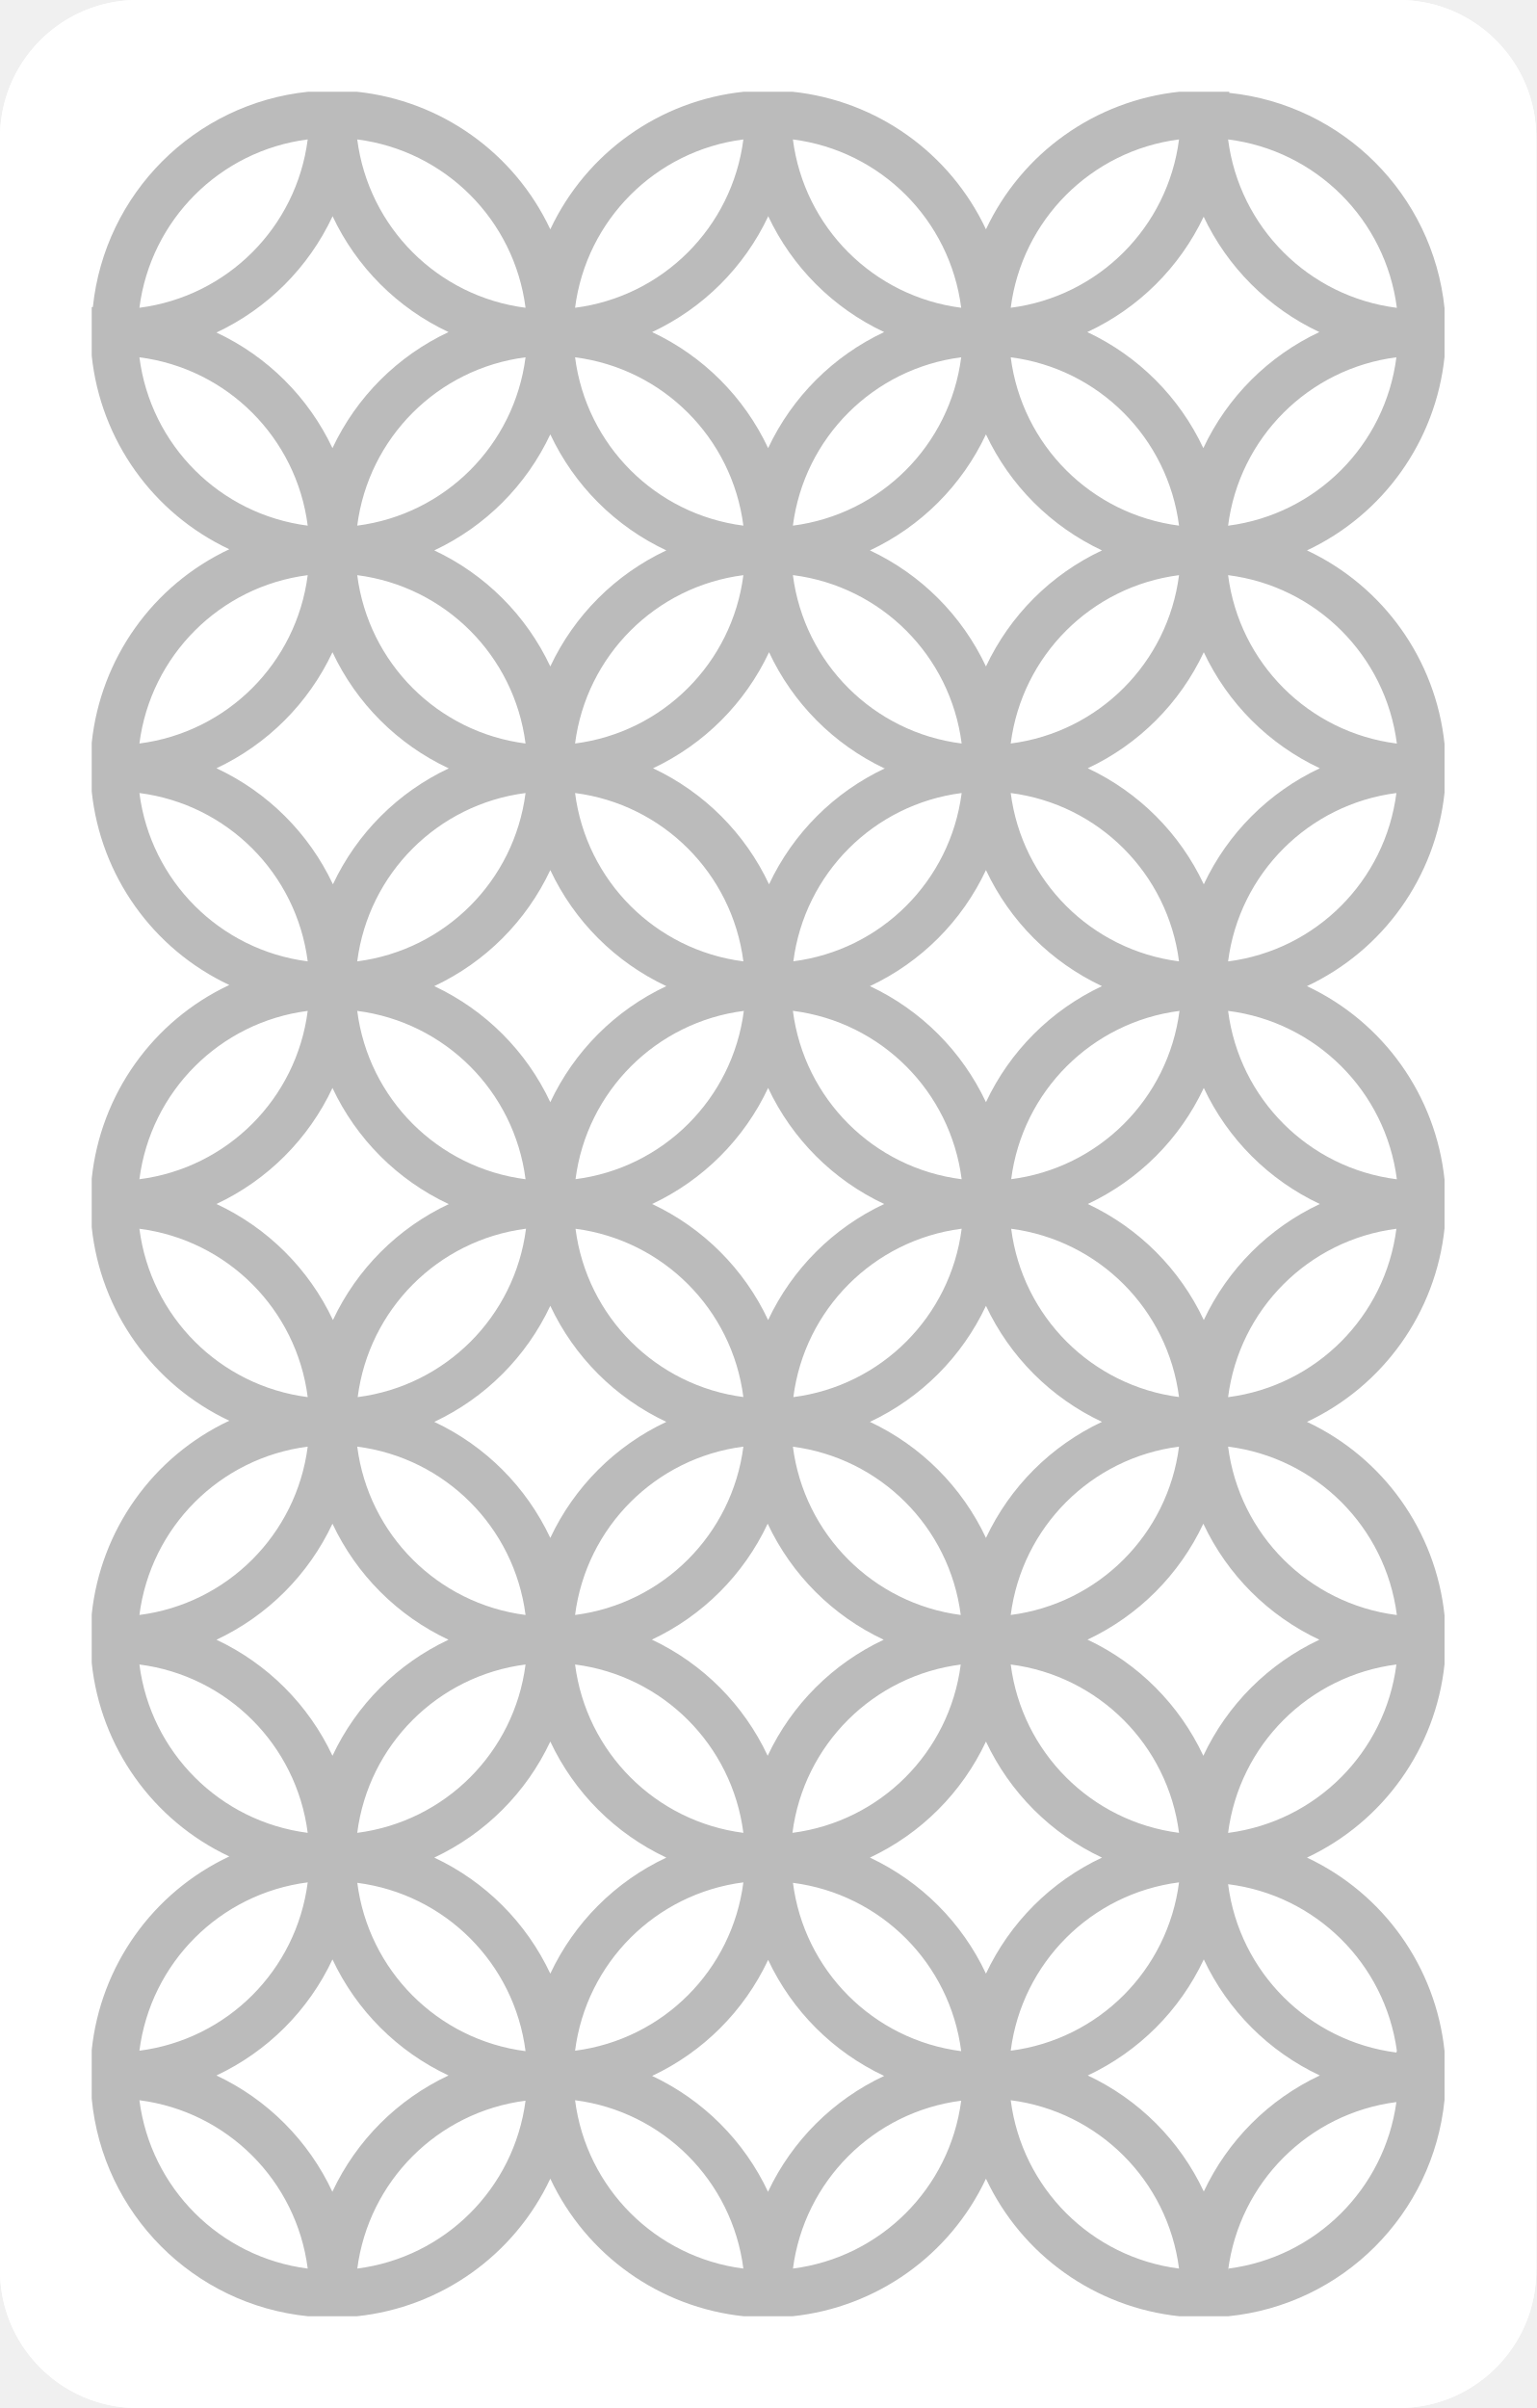
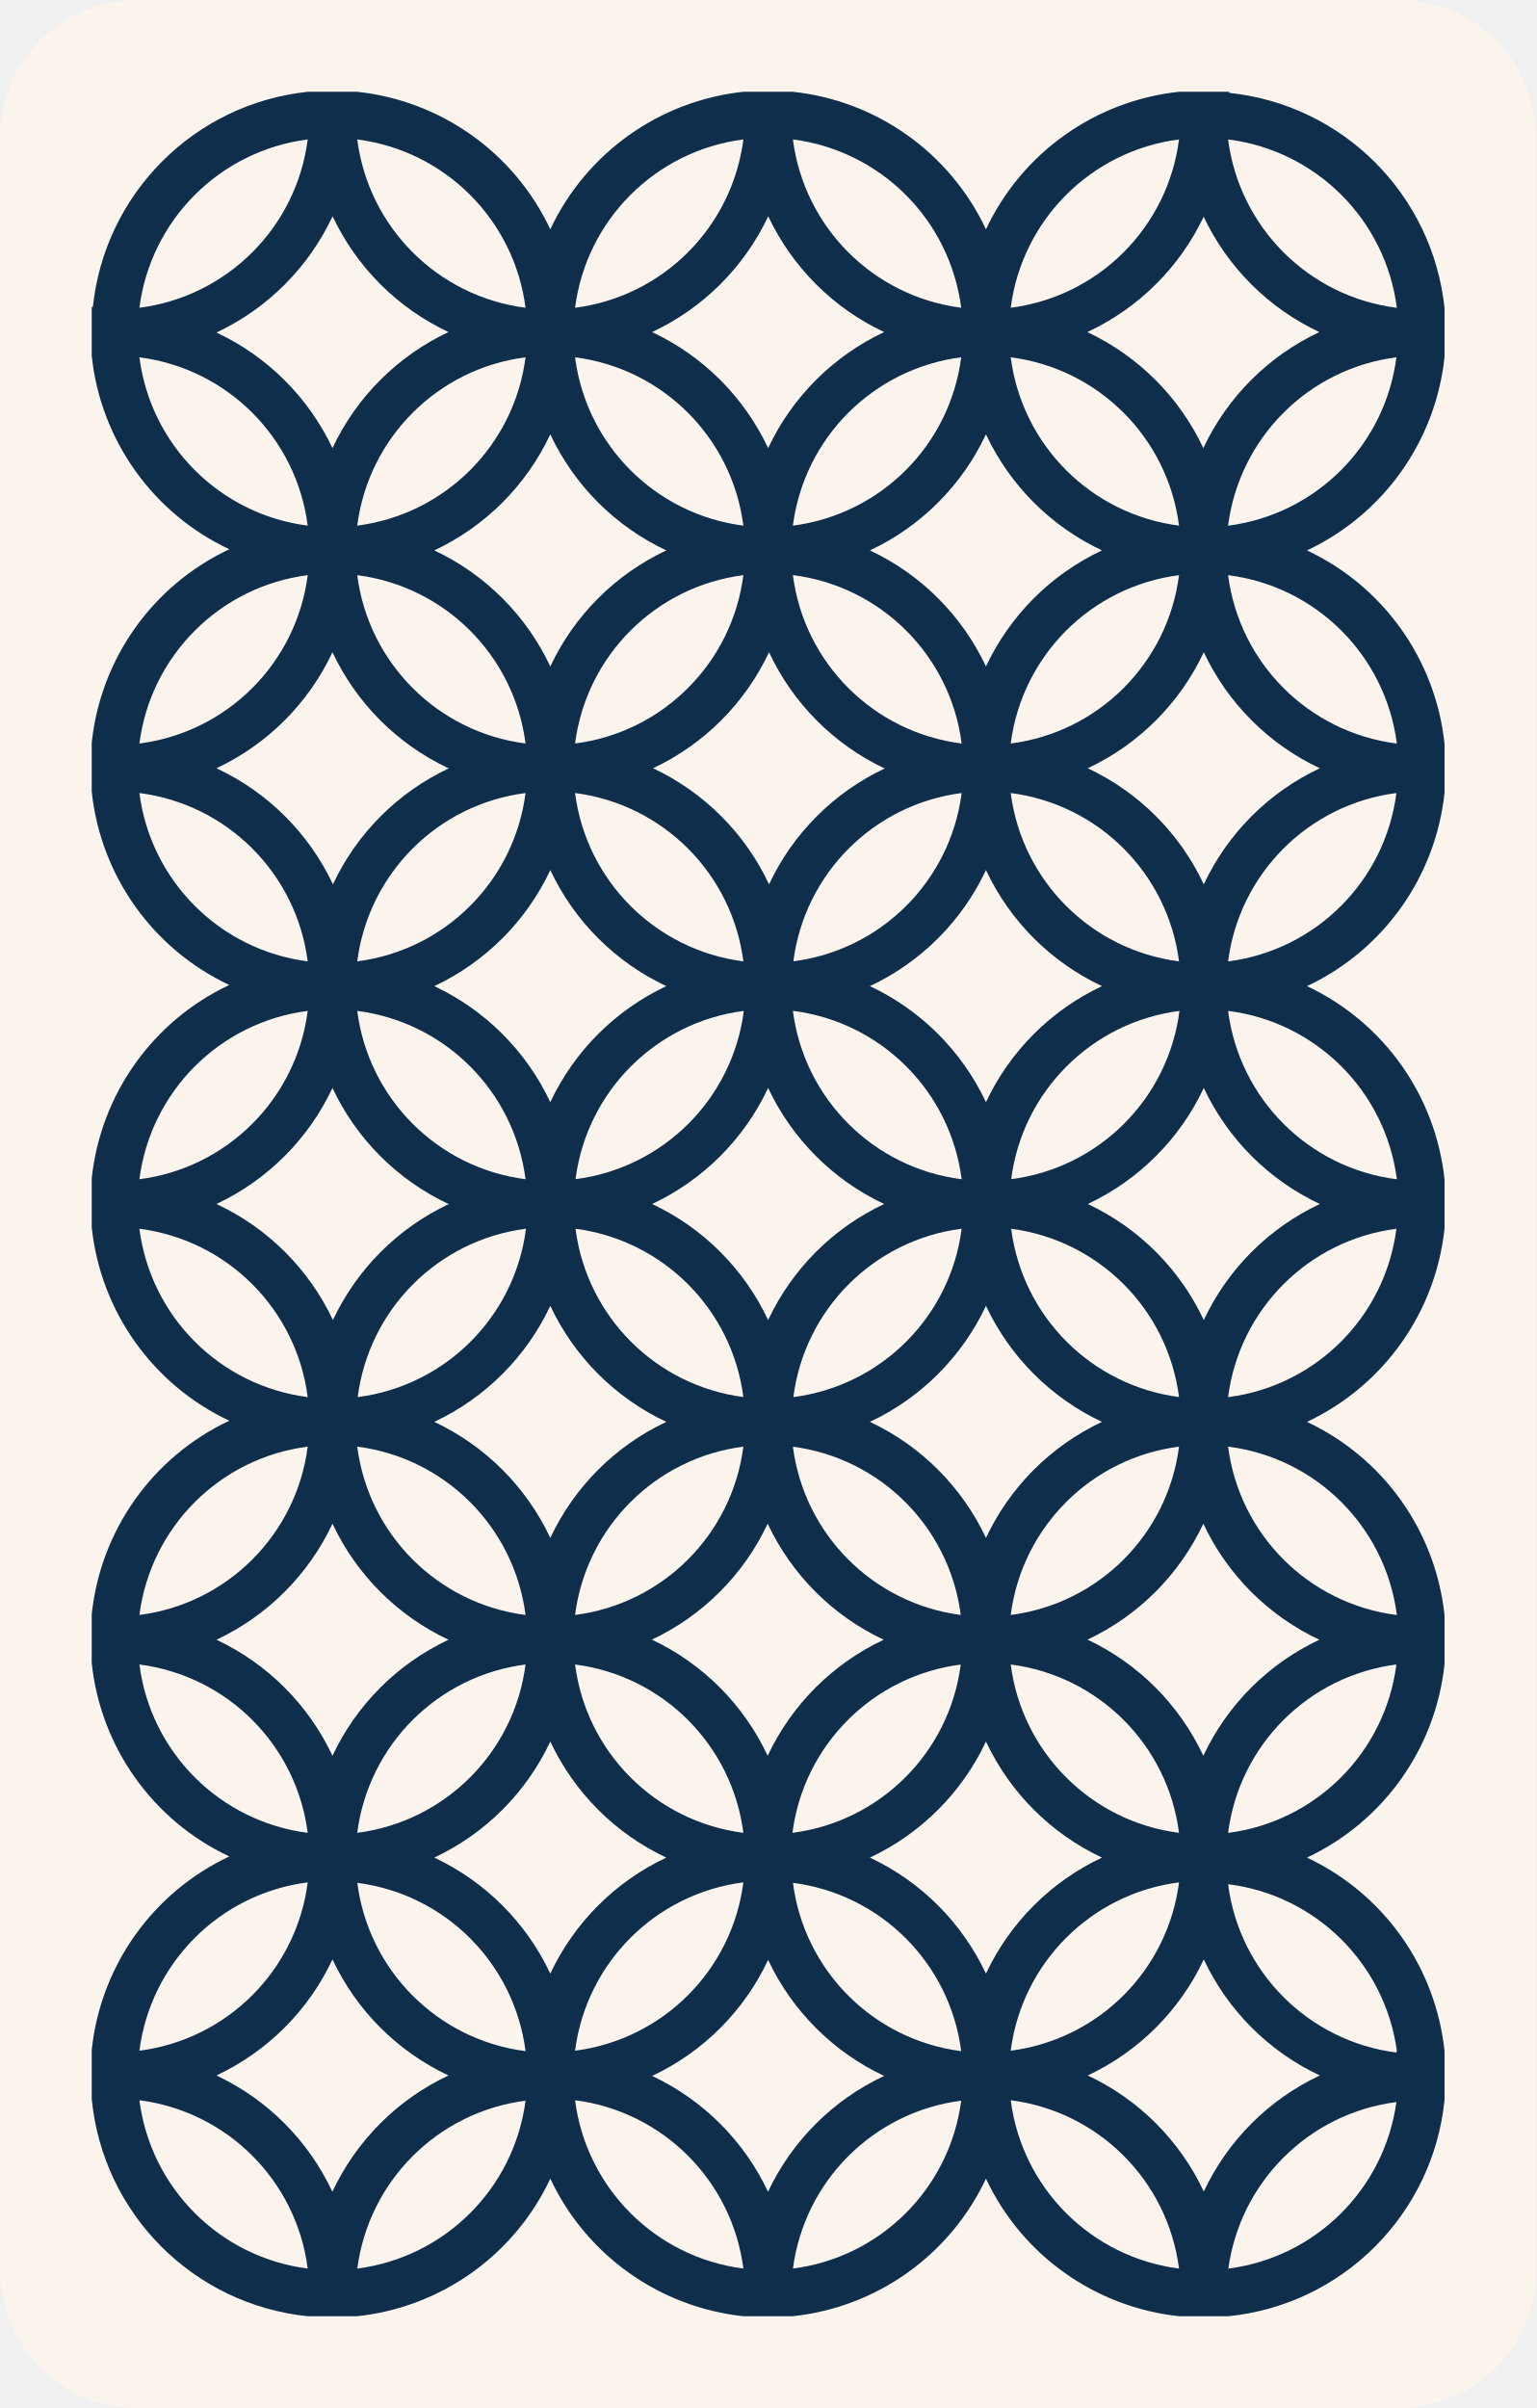
<svg xmlns="http://www.w3.org/2000/svg" id="Layer_1" data-name="Layer 1" viewBox="0 0 67 105">
  <defs>
-     <style>.cls-1{fill:#fff;}.cls-2{fill:#bbb;}</style>
+     <style>.cls-1{fill:#fbf4ec;}.cls-2{fill:#0f2e4b;}</style>
  </defs>
-   <rect class="cls-1" width="67" height="105" rx="6" />
  <path class="cls-1" d="M5.83,0H61.17A6,6,0,0,1,67,6.12V98.88A6,6,0,0,1,61.17,105H5.83A6,6,0,0,1,0,98.88V6.12A6,6,0,0,1,5.83,0Z" />
  <path class="cls-2" d="M53.56,101A10.54,10.54,0,0,0,63,91.56h0V89.44h0a10.54,10.54,0,0,0-6-8.44,10.54,10.54,0,0,0,6-8.44h0V70.44h0a10.54,10.54,0,0,0-6-8.44,10.54,10.54,0,0,0,6-8.44h0V51.44h0a10.54,10.54,0,0,0-6-8.44,10.54,10.54,0,0,0,6-8.44h0V32.44h0a10.54,10.54,0,0,0-6-8.44,10.54,10.54,0,0,0,6-8.44h0V13.44h0a10.54,10.54,0,0,0-9.39-9.39V4H51.44v0a10.54,10.54,0,0,0-8.44,6,10.54,10.54,0,0,0-8.44-6V4H32.44v0a10.54,10.54,0,0,0-8.44,6,10.54,10.54,0,0,0-8.44-6V4H13.44v0a10.54,10.54,0,0,0-9.39,9.39H4v2.12h0a10.54,10.54,0,0,0,6,8.44,10.54,10.54,0,0,0-6,8.44H4v2.12h0a10.54,10.54,0,0,0,6,8.44,10.54,10.54,0,0,0-6,8.44H4v2.12h0a10.54,10.54,0,0,0,6,8.44,10.54,10.54,0,0,0-6,8.44H4v2.12h0a10.54,10.54,0,0,0,6,8.44,10.54,10.54,0,0,0-6,8.44H4v2.12h0A10.54,10.54,0,0,0,13.44,101v0h2.12v0a10.54,10.54,0,0,0,8.44-6,10.54,10.54,0,0,0,8.44,6v0h2.12v0a10.54,10.54,0,0,0,8.44-6,10.54,10.54,0,0,0,8.44,6v0h2.12Zm0-2a8.49,8.49,0,0,1,7.34-7.34A8.49,8.49,0,0,1,53.58,98.92Zm7.34-9.5a8.49,8.49,0,0,1-7.34-7.34A8.49,8.49,0,0,1,60.92,89.42ZM47.44,52.5a10.54,10.54,0,0,0,5.06-5.06,10.54,10.54,0,0,0,5.06,5.06,10.54,10.54,0,0,0-5.06,5.06A10.54,10.54,0,0,0,47.44,52.5Zm4,8.42a8.49,8.49,0,0,1-7.34-7.34A8.49,8.49,0,0,1,51.42,60.92Zm-7.34-9.5a8.49,8.49,0,0,1,7.34-7.34A8.49,8.49,0,0,1,44.08,51.42ZM47.44,33.5a10.54,10.54,0,0,0,5.06-5.06,10.54,10.54,0,0,0,5.06,5.06,10.54,10.54,0,0,0-5.06,5.06A10.54,10.54,0,0,0,47.44,33.5Zm-3.36-1.08a8.49,8.49,0,0,1,7.34-7.34A8.49,8.49,0,0,1,44.08,32.42Zm7.34,9.5a8.49,8.49,0,0,1-7.34-7.34A8.49,8.49,0,0,1,51.42,41.92ZM48.06,43A10.54,10.54,0,0,0,43,48.06,10.54,10.54,0,0,0,37.94,43,10.54,10.54,0,0,0,43,37.94,10.54,10.54,0,0,0,48.06,43ZM28.44,52.5a10.54,10.54,0,0,0,5.06-5.06,10.54,10.54,0,0,0,5.06,5.06,10.54,10.54,0,0,0-5.06,5.06A10.54,10.54,0,0,0,28.44,52.5Zm4,8.42a8.49,8.49,0,0,1-7.34-7.34A8.49,8.49,0,0,1,32.42,60.92Zm-7.34-9.5a8.49,8.49,0,0,1,7.34-7.34A8.49,8.49,0,0,1,25.08,51.42Zm16.84,2.16a8.49,8.49,0,0,1-7.34,7.34A8.49,8.49,0,0,1,41.92,53.58Zm-7.34-9.5a8.49,8.49,0,0,1,7.34,7.34A8.49,8.49,0,0,1,34.58,44.08Zm0-2.16a8.49,8.49,0,0,1,7.34-7.34A8.49,8.49,0,0,1,34.58,41.92Zm0-16.84a8.49,8.49,0,0,1,7.34,7.34A8.49,8.49,0,0,1,34.58,25.08Zm4,8.42a10.54,10.54,0,0,0-5.06,5.06,10.54,10.54,0,0,0-5.06-5.06,10.54,10.54,0,0,0,5.06-5.06A10.54,10.54,0,0,0,38.56,33.5ZM25.08,32.42a8.49,8.49,0,0,1,7.34-7.34A8.49,8.49,0,0,1,25.08,32.42Zm7.34,9.5a8.49,8.49,0,0,1-7.34-7.34A8.49,8.49,0,0,1,32.42,41.92ZM29.06,43A10.54,10.54,0,0,0,24,48.06,10.54,10.54,0,0,0,18.94,43,10.54,10.54,0,0,0,24,37.94,10.54,10.54,0,0,0,29.06,43Zm-6.14,8.42a8.49,8.49,0,0,1-7.34-7.34A8.49,8.49,0,0,1,22.92,51.42Zm-7.34-9.5a8.49,8.49,0,0,1,7.34-7.34A8.49,8.49,0,0,1,15.58,41.92Zm0-16.84a8.49,8.49,0,0,1,7.34,7.34A8.49,8.49,0,0,1,15.58,25.08Zm4,8.42a10.54,10.54,0,0,0-5.06,5.06A10.54,10.54,0,0,0,9.44,33.5a10.54,10.54,0,0,0,5.06-5.06A10.54,10.54,0,0,0,19.56,33.5Zm0,19a10.54,10.54,0,0,0-5.06,5.06A10.54,10.54,0,0,0,9.44,52.5a10.54,10.54,0,0,0,5.06-5.06A10.54,10.54,0,0,0,19.56,52.5Zm3.36,1.08a8.49,8.49,0,0,1-7.34,7.34A8.49,8.49,0,0,1,22.92,53.58ZM19.56,71.5a10.54,10.54,0,0,0-5.06,5.06A10.54,10.54,0,0,0,9.44,71.5a10.54,10.54,0,0,0,5.06-5.06A10.54,10.54,0,0,0,19.56,71.5Zm3.36,1.08a8.49,8.49,0,0,1-7.34,7.34A8.49,8.49,0,0,1,22.92,72.58Zm-7.34-9.5a8.49,8.49,0,0,1,7.34,7.34A8.49,8.49,0,0,1,15.58,63.08ZM18.94,62A10.54,10.54,0,0,0,24,56.94,10.54,10.54,0,0,0,29.06,62,10.54,10.54,0,0,0,24,67.06,10.54,10.54,0,0,0,18.94,62Zm13.48,1.08a8.49,8.49,0,0,1-7.34,7.34A8.49,8.49,0,0,1,32.42,63.08Zm0,16.84a8.49,8.49,0,0,1-7.34-7.34A8.49,8.49,0,0,1,32.42,79.92Zm-4-8.42a10.54,10.54,0,0,0,5.06-5.06,10.54,10.54,0,0,0,5.06,5.06,10.54,10.54,0,0,0-5.06,5.06A10.54,10.54,0,0,0,28.44,71.5Zm13.48,1.08a8.49,8.49,0,0,1-7.34,7.34A8.49,8.49,0,0,1,41.92,72.58Zm-7.34-9.5a8.49,8.49,0,0,1,7.34,7.34A8.49,8.49,0,0,1,34.58,63.08ZM37.94,62A10.54,10.54,0,0,0,43,56.94,10.54,10.54,0,0,0,48.06,62,10.54,10.54,0,0,0,43,67.06,10.54,10.54,0,0,0,37.94,62Zm13.48,1.08a8.49,8.49,0,0,1-7.34,7.34A8.49,8.49,0,0,1,51.42,63.08Zm0,16.84a8.49,8.49,0,0,1-7.34-7.34A8.49,8.49,0,0,1,51.42,79.92Zm-4-8.42a10.54,10.54,0,0,0,5.06-5.06,10.54,10.54,0,0,0,5.06,5.06,10.54,10.54,0,0,0-5.06,5.06A10.54,10.54,0,0,0,47.44,71.5Zm6.14,8.42a8.49,8.49,0,0,1,7.34-7.34A8.49,8.49,0,0,1,53.58,79.92Zm7.34-9.5a8.49,8.49,0,0,1-7.34-7.34A8.49,8.49,0,0,1,60.92,70.42Zm-7.34-9.5a8.49,8.49,0,0,1,7.34-7.34A8.49,8.49,0,0,1,53.58,60.92Zm7.34-9.5a8.49,8.49,0,0,1-7.34-7.34A8.49,8.49,0,0,1,60.92,51.42Zm-7.34-9.5a8.49,8.49,0,0,1,7.34-7.34A8.49,8.49,0,0,1,53.58,41.92Zm7.34-9.5a8.49,8.49,0,0,1-7.34-7.34A8.49,8.49,0,0,1,60.92,32.42Zm-7.34-9.5a8.49,8.49,0,0,1,7.34-7.34A8.49,8.49,0,0,1,53.58,22.92Zm7.34-9.5a8.49,8.49,0,0,1-7.34-7.34A8.49,8.49,0,0,1,60.92,13.42Zm-8.42-4a10.54,10.54,0,0,0,5.06,5.06,10.54,10.54,0,0,0-5.06,5.06,10.54,10.54,0,0,0-5.06-5.06A10.54,10.54,0,0,0,52.5,9.44ZM51.42,6.08a8.49,8.49,0,0,1-7.34,7.34A8.49,8.49,0,0,1,51.42,6.08Zm0,16.84a8.49,8.49,0,0,1-7.34-7.34A8.49,8.49,0,0,1,51.42,22.92ZM48.06,24A10.54,10.54,0,0,0,43,29.06,10.54,10.54,0,0,0,37.94,24,10.54,10.54,0,0,0,43,18.94,10.54,10.54,0,0,0,48.06,24ZM34.58,22.92a8.49,8.49,0,0,1,7.34-7.34A8.49,8.49,0,0,1,34.58,22.92Zm7.34-9.5a8.49,8.49,0,0,1-7.34-7.34A8.49,8.49,0,0,1,41.92,13.42Zm-8.42-4a10.54,10.54,0,0,0,5.06,5.06,10.54,10.54,0,0,0-5.06,5.06,10.54,10.54,0,0,0-5.06-5.06A10.54,10.54,0,0,0,33.5,9.44ZM32.42,6.08a8.49,8.49,0,0,1-7.34,7.34A8.49,8.49,0,0,1,32.42,6.08Zm0,16.84a8.49,8.49,0,0,1-7.34-7.34A8.49,8.49,0,0,1,32.42,22.92ZM29.06,24A10.54,10.54,0,0,0,24,29.06,10.54,10.54,0,0,0,18.94,24,10.54,10.54,0,0,0,24,18.94,10.54,10.54,0,0,0,29.06,24ZM15.58,22.92a8.49,8.49,0,0,1,7.34-7.34A8.49,8.49,0,0,1,15.58,22.92Zm7.34-9.5a8.49,8.49,0,0,1-7.34-7.34A8.49,8.49,0,0,1,22.92,13.42Zm-8.42-4a10.54,10.54,0,0,0,5.06,5.06,10.54,10.54,0,0,0-5.06,5.06A10.54,10.54,0,0,0,9.44,14.5,10.54,10.54,0,0,0,14.5,9.44ZM13.42,6.08a8.49,8.49,0,0,1-7.34,7.34A8.49,8.49,0,0,1,13.42,6.08Zm-7.34,9.5a8.49,8.49,0,0,1,7.34,7.34A8.49,8.49,0,0,1,6.08,15.58Zm7.34,9.5a8.49,8.49,0,0,1-7.34,7.34A8.49,8.49,0,0,1,13.42,25.08Zm-7.34,9.5a8.49,8.49,0,0,1,7.34,7.34A8.49,8.49,0,0,1,6.08,34.58Zm7.34,9.5a8.49,8.49,0,0,1-7.34,7.34A8.49,8.49,0,0,1,13.42,44.08Zm-7.34,9.5a8.49,8.49,0,0,1,7.34,7.34A8.49,8.49,0,0,1,6.08,53.58Zm7.34,9.5a8.49,8.49,0,0,1-7.34,7.34A8.49,8.49,0,0,1,13.42,63.08Zm-7.34,9.5a8.49,8.49,0,0,1,7.34,7.34A8.49,8.49,0,0,1,6.08,72.58Zm7.34,9.5a8.49,8.49,0,0,1-7.34,7.34A8.49,8.49,0,0,1,13.42,82.08Zm-7.34,9.5a8.49,8.49,0,0,1,7.34,7.34A8.49,8.49,0,0,1,6.08,91.58Zm8.42,4A10.54,10.54,0,0,0,9.44,90.5a10.54,10.54,0,0,0,5.06-5.06,10.54,10.54,0,0,0,5.06,5.06A10.54,10.54,0,0,0,14.5,95.56Zm1.08,3.36a8.49,8.49,0,0,1,7.34-7.34A8.49,8.49,0,0,1,15.58,98.92Zm0-16.84a8.49,8.49,0,0,1,7.34,7.34A8.49,8.49,0,0,1,15.58,82.08ZM18.94,81A10.54,10.54,0,0,0,24,75.94,10.54,10.54,0,0,0,29.06,81,10.54,10.54,0,0,0,24,86.06,10.54,10.54,0,0,0,18.94,81Zm13.48,1.08a8.49,8.49,0,0,1-7.34,7.34A8.49,8.49,0,0,1,32.42,82.08Zm-7.34,9.5a8.49,8.49,0,0,1,7.34,7.34A8.49,8.49,0,0,1,25.08,91.58Zm8.42,4a10.54,10.54,0,0,0-5.06-5.06,10.54,10.54,0,0,0,5.06-5.06,10.54,10.54,0,0,0,5.06,5.06A10.54,10.54,0,0,0,33.5,95.56Zm1.08,3.36a8.49,8.49,0,0,1,7.34-7.34A8.49,8.49,0,0,1,34.58,98.92Zm0-16.84a8.49,8.49,0,0,1,7.34,7.34A8.49,8.49,0,0,1,34.58,82.08ZM37.94,81A10.54,10.54,0,0,0,43,75.94,10.54,10.54,0,0,0,48.06,81,10.54,10.54,0,0,0,43,86.06,10.54,10.54,0,0,0,37.94,81Zm13.48,1.08a8.49,8.49,0,0,1-7.34,7.34A8.49,8.49,0,0,1,51.42,82.08Zm-7.34,9.5a8.49,8.49,0,0,1,7.34,7.34A8.49,8.49,0,0,1,44.08,91.58Zm3.36-1.08a10.54,10.54,0,0,0,5.06-5.06,10.54,10.54,0,0,0,5.06,5.06,10.54,10.54,0,0,0-5.06,5.06A10.54,10.54,0,0,0,47.44,90.5Z" />
</svg>
